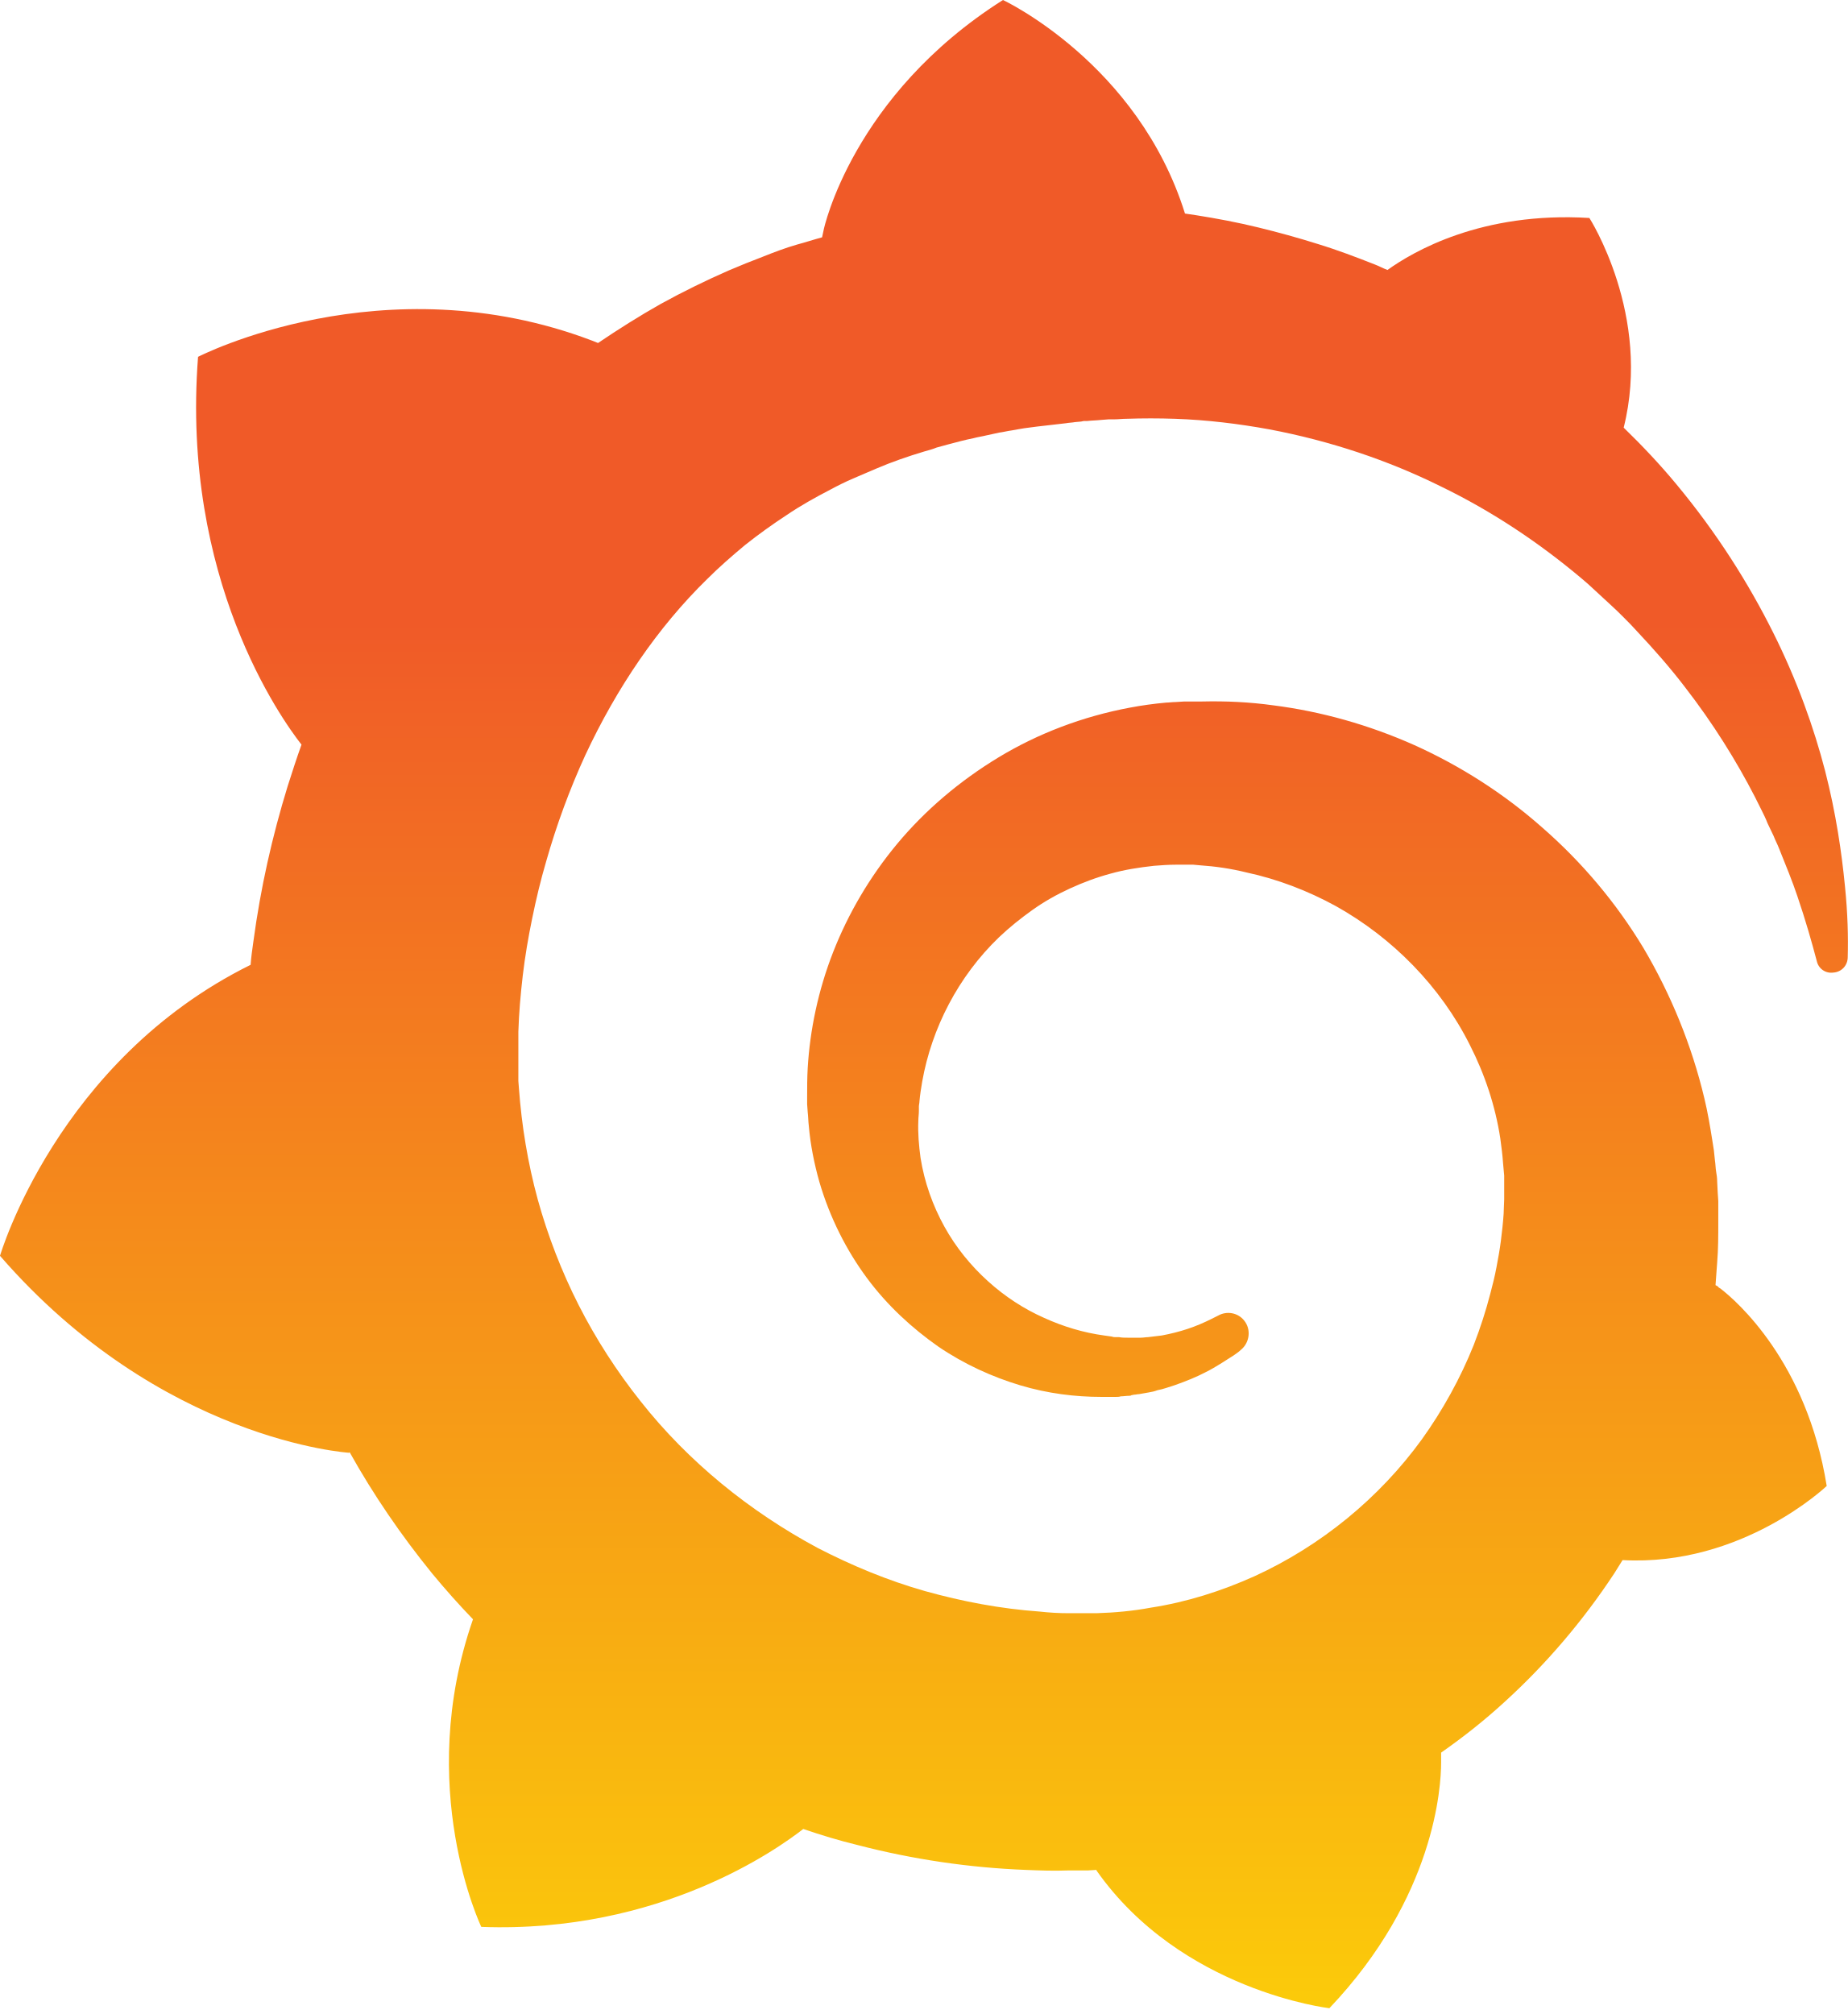
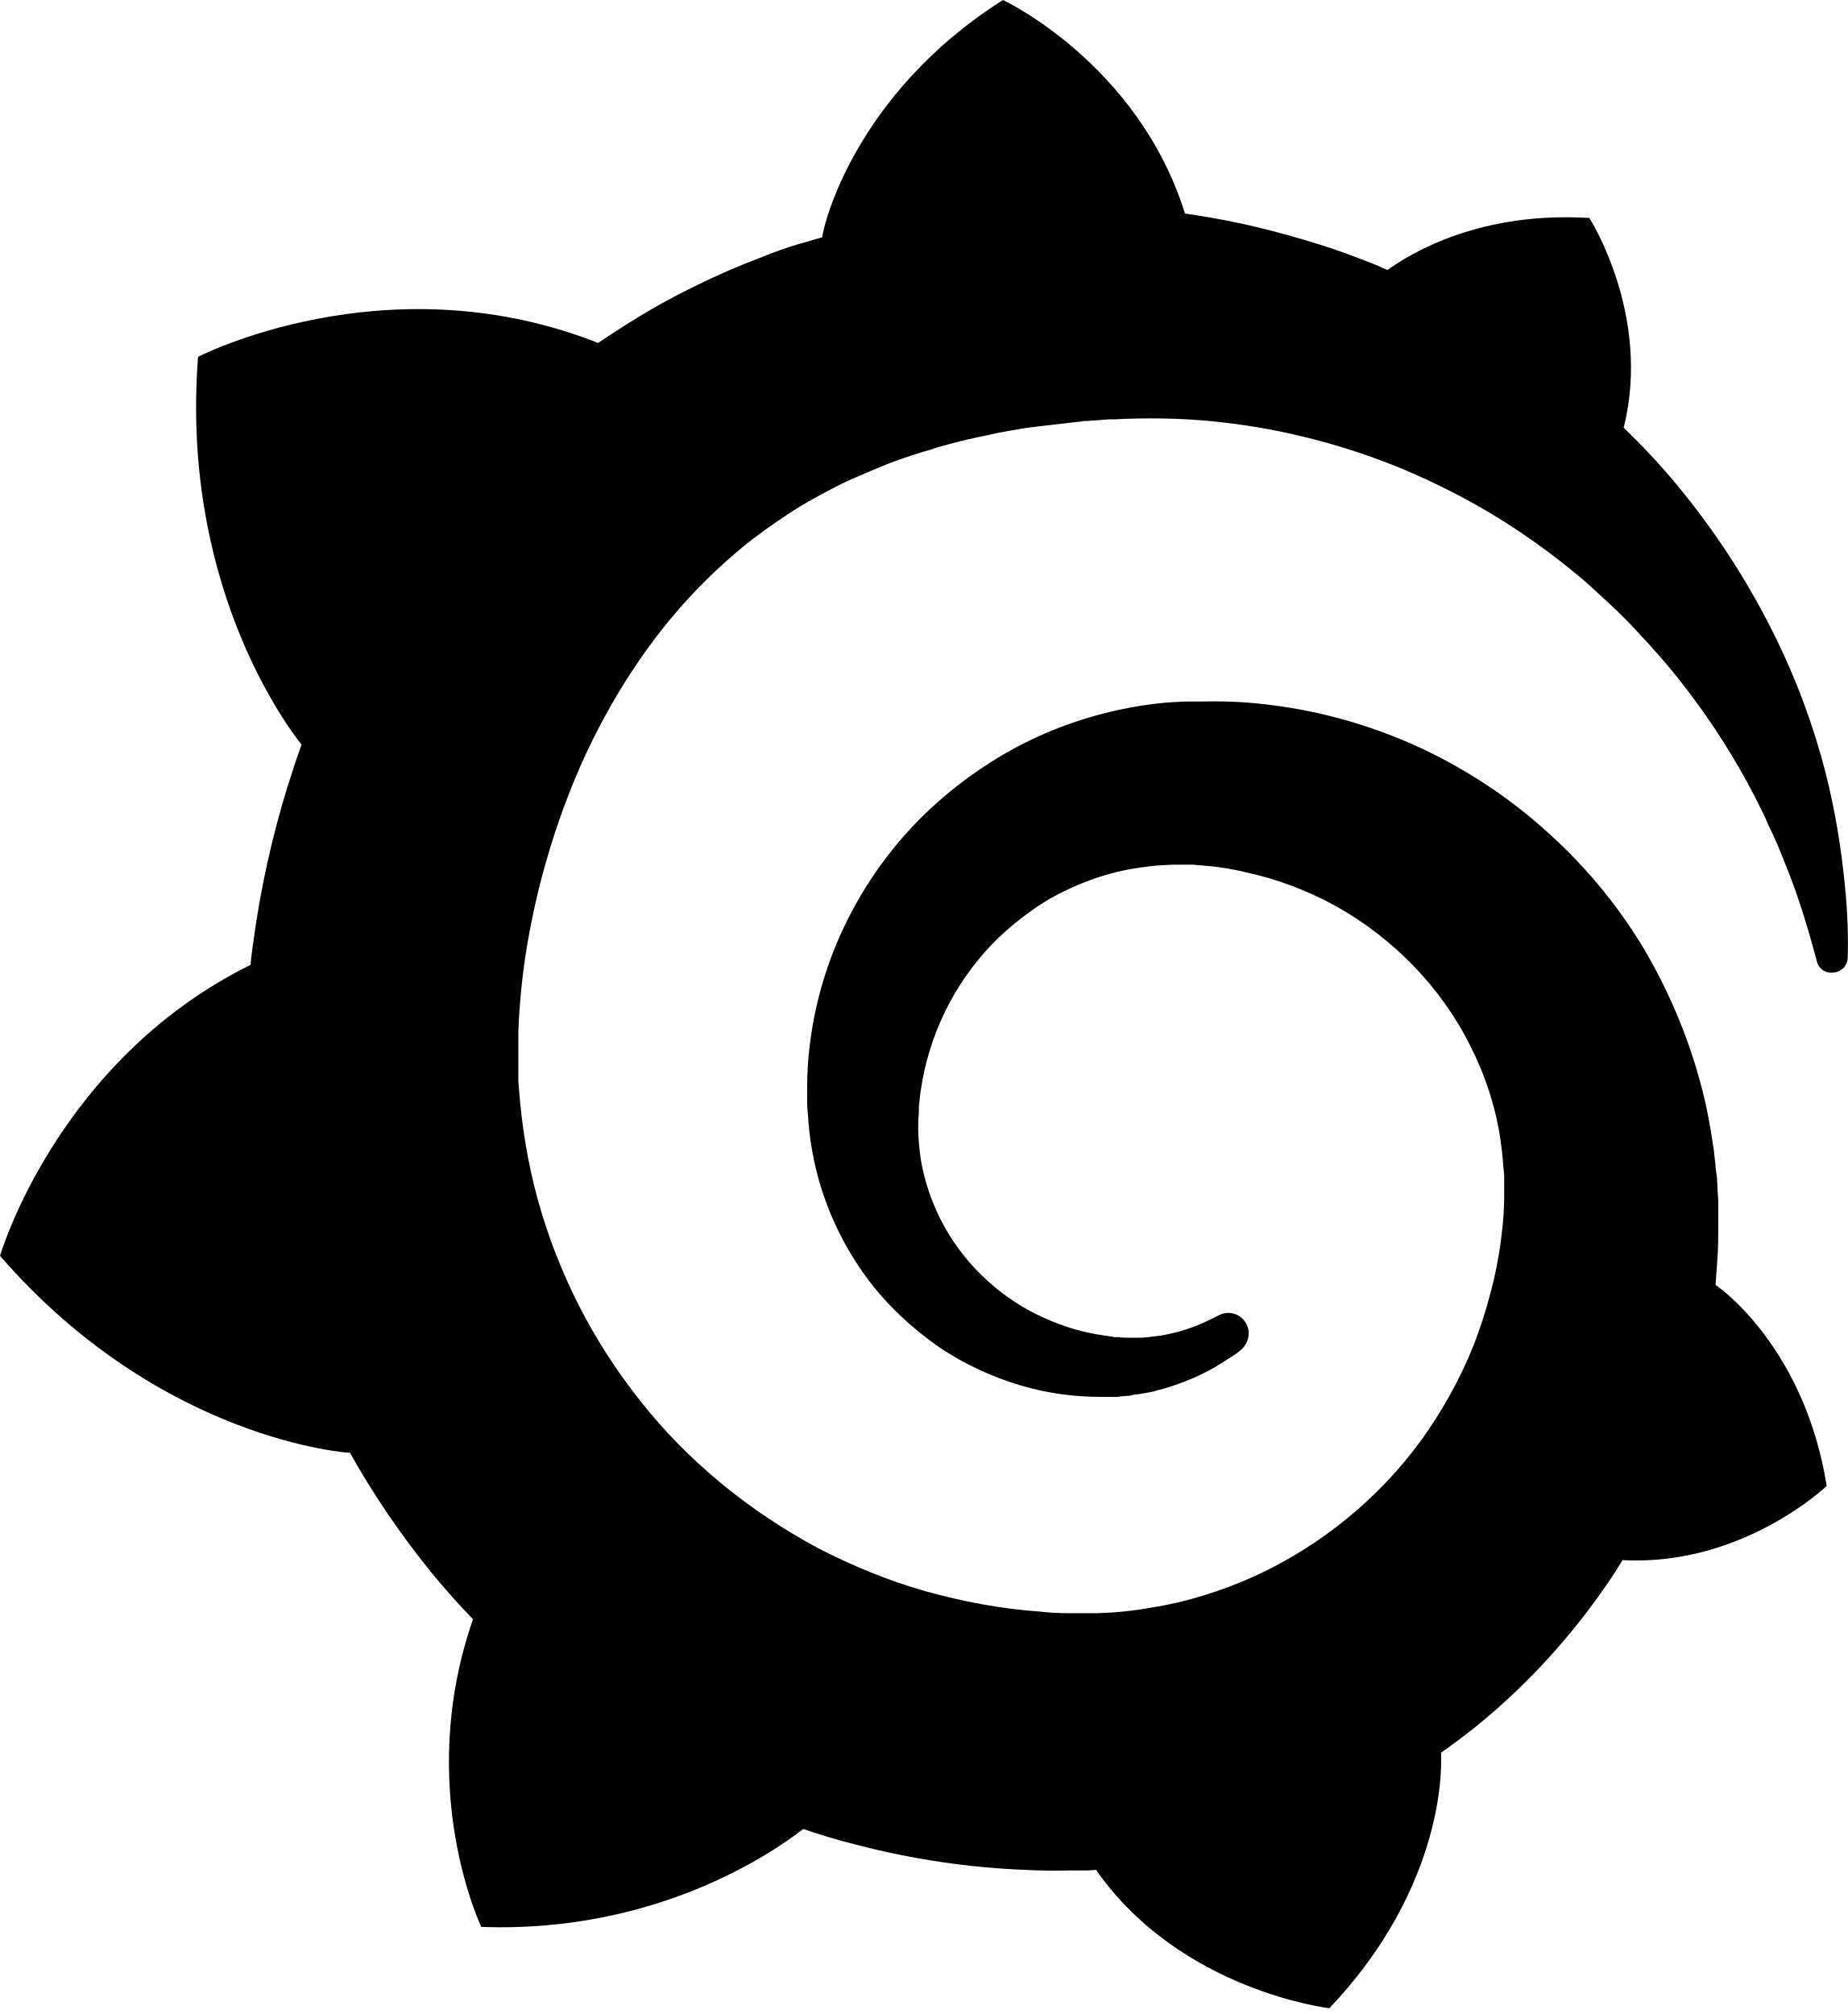
<svg xmlns="http://www.w3.org/2000/svg" width="256px" height="279px" viewBox="0 0 256 279" version="1.1" preserveAspectRatio="xMidYMid">
  <defs>
    <linearGradient x1="49.995%" y1="122.45%" x2="49.995%" y2="31.139%" id="linearGradient-1">
      <stop stop-color="#FFF100" offset="0%" />
      <stop stop-color="#F05A28" offset="100%" />
    </linearGradient>
  </defs>
  <g>
-     <path d="M255.59,122.775 C255.13,118.1 254.364,112.736 252.831,106.758 C251.298,100.857 248.999,94.342 245.627,87.598 C242.255,80.854 237.887,73.88 232.215,67.059 C229.993,64.377 227.54,61.771 224.935,59.242 C228.843,43.684 220.183,30.196 220.183,30.196 C205.238,29.276 195.735,34.871 192.21,37.4 C191.597,37.17 191.06,36.863 190.447,36.633 C187.918,35.637 185.312,34.641 182.553,33.798 C179.871,32.955 177.112,32.188 174.276,31.499 C171.441,30.809 168.605,30.272 165.693,29.812 C165.156,29.736 164.697,29.659 164.16,29.583 C157.646,8.737 138.946,0 138.946,0 C118.024,13.258 114.115,31.805 114.115,31.805 C114.115,31.805 114.038,32.188 113.885,32.878 C112.736,33.185 111.586,33.568 110.436,33.874 C108.827,34.334 107.218,34.947 105.685,35.56 C104.075,36.173 102.543,36.787 100.933,37.476 C97.791,38.856 94.649,40.389 91.583,42.075 C88.594,43.761 85.682,45.6 82.846,47.516 C82.463,47.363 82.08,47.209 82.08,47.209 C53.111,36.173 27.437,49.432 27.437,49.432 C25.061,80.241 39.009,99.63 41.768,103.156 C41.078,105.072 40.465,106.988 39.852,108.904 C37.706,115.878 36.097,123.005 35.101,130.439 C34.947,131.512 34.794,132.585 34.717,133.658 C7.894,146.916 0,173.97 0,173.97 C22.302,199.644 48.359,201.253 48.359,201.253 C48.359,201.253 48.436,201.177 48.436,201.177 C51.731,207.078 55.563,212.672 59.855,217.96 C61.694,220.183 63.533,222.252 65.526,224.322 C57.402,247.62 66.676,266.933 66.676,266.933 C91.507,267.852 107.831,256.05 111.279,253.368 C113.732,254.211 116.261,254.977 118.79,255.59 C126.454,257.583 134.271,258.732 142.088,259.039 C144.004,259.115 145.997,259.192 147.913,259.115 L148.832,259.115 L149.445,259.115 L150.672,259.115 L151.898,259.039 L151.898,259.115 C163.624,275.823 184.163,278.199 184.163,278.199 C198.801,262.794 199.644,247.466 199.644,244.171 C199.644,244.171 199.644,244.094 199.644,243.941 C199.644,243.634 199.644,243.481 199.644,243.481 C199.644,243.251 199.644,243.021 199.644,242.791 C202.709,240.646 205.622,238.346 208.381,235.817 C214.205,230.529 219.34,224.475 223.632,217.96 C224.015,217.347 224.398,216.734 224.781,216.121 C241.335,217.041 253.061,205.852 253.061,205.852 C250.302,188.608 240.492,180.178 238.423,178.568 C238.423,178.568 238.346,178.492 238.193,178.415 C238.04,178.338 238.04,178.262 238.04,178.262 C238.04,178.262 238.04,178.262 238.04,178.262 C237.963,178.185 237.81,178.108 237.657,178.032 C237.733,176.959 237.81,175.962 237.887,174.89 C238.04,173.05 238.04,171.134 238.04,169.295 L238.04,167.915 L238.04,167.226 L238.04,166.842 C238.04,166.383 238.04,166.536 238.04,166.383 L237.963,165.233 L237.887,163.7 C237.887,163.164 237.81,162.704 237.733,162.244 C237.657,161.784 237.657,161.248 237.58,160.788 L237.427,159.332 L237.197,157.876 C236.89,155.96 236.584,154.12 236.124,152.204 C234.361,144.771 231.449,137.72 227.694,131.359 C223.862,124.998 219.11,119.403 213.669,114.652 C208.304,109.9 202.25,106.068 195.965,103.232 C189.604,100.397 183.013,98.557 176.422,97.714 C173.127,97.255 169.831,97.101 166.536,97.178 L165.31,97.178 L165.003,97.178 C164.927,97.178 164.543,97.178 164.62,97.178 L164.083,97.178 L162.857,97.255 C162.397,97.255 161.938,97.331 161.554,97.331 C159.868,97.484 158.182,97.714 156.573,98.021 C149.982,99.247 143.774,101.623 138.333,104.918 C132.892,108.214 128.14,112.276 124.308,116.874 C120.476,121.472 117.487,126.607 115.418,131.895 C113.349,137.183 112.199,142.701 111.893,147.989 C111.816,149.292 111.816,150.672 111.816,151.975 C111.816,152.281 111.816,152.664 111.816,152.971 L111.893,154.044 C111.969,154.657 111.969,155.347 112.046,155.96 C112.276,158.642 112.812,161.248 113.502,163.7 C114.958,168.682 117.257,173.203 120.093,177.035 C122.928,180.867 126.377,184.01 129.979,186.539 C133.581,188.991 137.49,190.754 141.322,191.903 C145.154,193.053 148.986,193.513 152.588,193.513 C153.048,193.513 153.507,193.513 153.891,193.513 C154.12,193.513 154.35,193.513 154.58,193.513 C154.81,193.513 155.04,193.513 155.27,193.436 C155.653,193.436 156.036,193.359 156.42,193.359 C156.496,193.359 156.65,193.359 156.726,193.283 L157.109,193.206 C157.339,193.206 157.569,193.13 157.799,193.13 C158.259,193.053 158.642,192.976 159.102,192.9 C159.562,192.823 159.945,192.746 160.328,192.593 C161.171,192.44 161.938,192.133 162.704,191.903 C164.237,191.367 165.77,190.754 167.072,190.064 C168.452,189.374 169.678,188.531 170.904,187.765 C171.211,187.535 171.594,187.305 171.901,186.998 C173.127,186.002 173.357,184.163 172.36,182.937 C171.517,181.864 169.985,181.557 168.758,182.247 C168.452,182.4 168.145,182.553 167.839,182.707 C166.766,183.243 165.693,183.703 164.543,184.086 C163.394,184.469 162.168,184.776 160.941,185.006 C160.328,185.082 159.715,185.159 159.025,185.236 C158.719,185.236 158.412,185.312 158.029,185.312 C157.722,185.312 157.339,185.312 157.109,185.312 C156.803,185.312 156.496,185.312 156.19,185.312 C155.806,185.312 155.423,185.312 155.04,185.236 C155.04,185.236 154.81,185.236 154.963,185.236 L154.81,185.236 L154.58,185.236 C154.427,185.236 154.197,185.236 154.044,185.159 C153.661,185.082 153.354,185.082 152.971,185.006 C150.135,184.623 147.3,183.78 144.617,182.553 C141.858,181.327 139.253,179.641 136.877,177.495 C134.501,175.349 132.432,172.82 130.822,169.908 C129.213,166.996 128.063,163.777 127.527,160.405 C127.297,158.719 127.144,156.956 127.22,155.27 C127.22,154.81 127.297,154.35 127.297,153.891 C127.297,154.044 127.297,153.814 127.297,153.814 L127.297,153.661 L127.297,153.277 C127.297,153.048 127.374,152.818 127.374,152.588 C127.45,151.668 127.603,150.748 127.757,149.829 C129.06,142.471 132.738,135.267 138.41,129.826 C139.866,128.446 141.398,127.22 143.008,126.071 C144.617,124.921 146.38,123.925 148.219,123.082 C150.059,122.239 151.898,121.549 153.891,121.013 C155.806,120.476 157.799,120.169 159.868,119.94 C160.865,119.863 161.861,119.786 162.934,119.786 C163.24,119.786 163.394,119.786 163.624,119.786 L164.467,119.786 L165.003,119.786 C165.233,119.786 165.003,119.786 165.08,119.786 L165.31,119.786 L166.153,119.863 C168.375,120.016 170.521,120.323 172.667,120.859 C176.959,121.779 181.174,123.388 185.082,125.534 C192.9,129.903 199.567,136.647 203.629,144.771 C205.698,148.832 207.154,153.201 207.844,157.722 C207.997,158.872 208.151,160.022 208.227,161.171 L208.304,162.014 L208.381,162.857 C208.381,163.164 208.381,163.47 208.381,163.7 C208.381,164.007 208.381,164.313 208.381,164.543 L208.381,165.31 L208.381,166.153 C208.381,166.689 208.304,167.609 208.304,168.145 C208.227,169.372 208.074,170.674 207.921,171.901 C207.768,173.127 207.538,174.353 207.308,175.579 C207.078,176.806 206.771,178.032 206.465,179.181 C205.852,181.557 205.085,183.933 204.166,186.309 C202.326,190.907 199.874,195.352 196.961,199.414 C191.06,207.538 183.013,214.129 173.817,218.344 C169.218,220.413 164.39,221.946 159.409,222.712 C156.956,223.172 154.427,223.402 151.898,223.478 L151.438,223.478 L151.055,223.478 L150.212,223.478 L148.986,223.478 L148.373,223.478 C148.679,223.478 148.296,223.478 148.296,223.478 L148.066,223.478 C146.686,223.478 145.384,223.402 144.004,223.249 C138.639,222.865 133.351,221.869 128.14,220.413 C123.005,218.957 118.024,216.888 113.272,214.435 C103.845,209.377 95.339,202.479 88.748,194.126 C85.452,189.987 82.54,185.466 80.164,180.791 C77.788,176.116 75.872,171.134 74.493,166.153 C73.113,161.095 72.27,155.96 71.887,150.748 L71.81,149.752 L71.81,149.522 L71.81,149.292 L71.81,148.832 L71.81,147.989 L71.81,147.759 L71.81,147.453 L71.81,146.84 L71.81,145.614 L71.81,145.384 C71.81,145.384 71.81,145.46 71.81,145.307 L71.81,144.847 C71.81,144.234 71.81,143.544 71.81,142.931 C71.887,140.402 72.117,137.72 72.424,135.114 C72.73,132.508 73.19,129.826 73.726,127.22 C74.263,124.615 74.876,122.009 75.642,119.403 C77.099,114.268 78.938,109.287 81.084,104.612 C85.452,95.262 91.123,86.908 97.944,80.241 C99.63,78.555 101.393,77.022 103.232,75.489 C105.072,74.033 106.988,72.653 108.98,71.351 C110.896,70.048 112.965,68.898 115.035,67.825 C116.031,67.289 117.104,66.752 118.177,66.292 C118.713,66.063 119.25,65.833 119.786,65.603 C120.323,65.373 120.859,65.143 121.396,64.913 C123.542,63.993 125.764,63.227 128.063,62.537 C128.6,62.384 129.213,62.231 129.749,62.001 C130.286,61.847 130.899,61.694 131.435,61.541 C132.585,61.234 133.735,60.928 134.884,60.698 C135.421,60.545 136.034,60.468 136.647,60.315 C137.26,60.161 137.796,60.085 138.41,59.931 C139.023,59.855 139.559,59.702 140.172,59.625 L141.015,59.472 L141.935,59.318 C142.548,59.242 143.084,59.165 143.698,59.088 C144.387,59.012 145,58.935 145.69,58.859 C146.227,58.782 147.146,58.705 147.683,58.629 C148.066,58.552 148.526,58.552 148.909,58.475 L149.752,58.399 L150.135,58.322 L150.595,58.322 C151.285,58.245 151.898,58.245 152.588,58.169 L153.584,58.092 C153.584,58.092 153.967,58.092 153.661,58.092 L153.891,58.092 L154.35,58.092 C154.887,58.092 155.5,58.016 156.036,58.016 C158.259,57.939 160.558,57.939 162.781,58.016 C167.226,58.169 171.594,58.705 175.809,59.472 C184.316,61.081 192.287,63.763 199.567,67.365 C206.848,70.891 213.286,75.259 218.957,80.011 C219.34,80.317 219.647,80.624 220.03,80.93 C220.336,81.237 220.719,81.544 221.026,81.85 C221.716,82.463 222.329,83.076 223.019,83.689 C223.708,84.303 224.322,84.916 224.935,85.529 C225.548,86.142 226.161,86.755 226.774,87.445 C229.15,89.974 231.372,92.503 233.365,95.109 C237.35,100.243 240.569,105.455 243.098,110.36 C243.251,110.666 243.405,110.973 243.558,111.279 C243.711,111.586 243.864,111.893 244.018,112.199 C244.324,112.812 244.631,113.425 244.861,114.038 C245.167,114.652 245.397,115.188 245.704,115.801 C245.934,116.414 246.24,116.951 246.47,117.564 C247.39,119.863 248.309,122.085 248.999,124.155 C250.149,127.527 250.992,130.516 251.682,133.121 C251.911,134.194 252.908,134.884 253.981,134.731 C255.13,134.654 255.973,133.735 255.973,132.585 C256.05,129.826 255.973,126.531 255.59,122.775 Z" fill="url(#linearGradient-1)" fill-rule="nonzero" />
+     <path d="M255.59,122.775 C255.13,118.1 254.364,112.736 252.831,106.758 C251.298,100.857 248.999,94.342 245.627,87.598 C242.255,80.854 237.887,73.88 232.215,67.059 C229.993,64.377 227.54,61.771 224.935,59.242 C228.843,43.684 220.183,30.196 220.183,30.196 C205.238,29.276 195.735,34.871 192.21,37.4 C191.597,37.17 191.06,36.863 190.447,36.633 C187.918,35.637 185.312,34.641 182.553,33.798 C179.871,32.955 177.112,32.188 174.276,31.499 C171.441,30.809 168.605,30.272 165.693,29.812 C165.156,29.736 164.697,29.659 164.16,29.583 C157.646,8.737 138.946,0 138.946,0 C118.024,13.258 114.115,31.805 114.115,31.805 C114.115,31.805 114.038,32.188 113.885,32.878 C112.736,33.185 111.586,33.568 110.436,33.874 C108.827,34.334 107.218,34.947 105.685,35.56 C104.075,36.173 102.543,36.787 100.933,37.476 C97.791,38.856 94.649,40.389 91.583,42.075 C88.594,43.761 85.682,45.6 82.846,47.516 C82.463,47.363 82.08,47.209 82.08,47.209 C53.111,36.173 27.437,49.432 27.437,49.432 C25.061,80.241 39.009,99.63 41.768,103.156 C41.078,105.072 40.465,106.988 39.852,108.904 C37.706,115.878 36.097,123.005 35.101,130.439 C34.947,131.512 34.794,132.585 34.717,133.658 C7.894,146.916 0,173.97 0,173.97 C22.302,199.644 48.359,201.253 48.359,201.253 C48.359,201.253 48.436,201.177 48.436,201.177 C51.731,207.078 55.563,212.672 59.855,217.96 C61.694,220.183 63.533,222.252 65.526,224.322 C57.402,247.62 66.676,266.933 66.676,266.933 C91.507,267.852 107.831,256.05 111.279,253.368 C113.732,254.211 116.261,254.977 118.79,255.59 C126.454,257.583 134.271,258.732 142.088,259.039 C144.004,259.115 145.997,259.192 147.913,259.115 L148.832,259.115 L149.445,259.115 L150.672,259.115 L151.898,259.039 L151.898,259.115 C163.624,275.823 184.163,278.199 184.163,278.199 C198.801,262.794 199.644,247.466 199.644,244.171 C199.644,244.171 199.644,244.094 199.644,243.941 C199.644,243.634 199.644,243.481 199.644,243.481 C199.644,243.251 199.644,243.021 199.644,242.791 C202.709,240.646 205.622,238.346 208.381,235.817 C214.205,230.529 219.34,224.475 223.632,217.96 C224.015,217.347 224.398,216.734 224.781,216.121 C241.335,217.041 253.061,205.852 253.061,205.852 C250.302,188.608 240.492,180.178 238.423,178.568 C238.423,178.568 238.346,178.492 238.193,178.415 C238.04,178.338 238.04,178.262 238.04,178.262 C238.04,178.262 238.04,178.262 238.04,178.262 C237.963,178.185 237.81,178.108 237.657,178.032 C237.733,176.959 237.81,175.962 237.887,174.89 C238.04,173.05 238.04,171.134 238.04,169.295 L238.04,167.915 L238.04,167.226 L238.04,166.842 C238.04,166.383 238.04,166.536 238.04,166.383 L237.963,165.233 L237.887,163.7 C237.887,163.164 237.81,162.704 237.733,162.244 C237.657,161.784 237.657,161.248 237.58,160.788 L237.427,159.332 L237.197,157.876 C236.89,155.96 236.584,154.12 236.124,152.204 C234.361,144.771 231.449,137.72 227.694,131.359 C223.862,124.998 219.11,119.403 213.669,114.652 C208.304,109.9 202.25,106.068 195.965,103.232 C189.604,100.397 183.013,98.557 176.422,97.714 C173.127,97.255 169.831,97.101 166.536,97.178 L165.31,97.178 L165.003,97.178 C164.927,97.178 164.543,97.178 164.62,97.178 L164.083,97.178 L162.857,97.255 C162.397,97.255 161.938,97.331 161.554,97.331 C159.868,97.484 158.182,97.714 156.573,98.021 C149.982,99.247 143.774,101.623 138.333,104.918 C132.892,108.214 128.14,112.276 124.308,116.874 C120.476,121.472 117.487,126.607 115.418,131.895 C113.349,137.183 112.199,142.701 111.893,147.989 C111.816,149.292 111.816,150.672 111.816,151.975 C111.816,152.281 111.816,152.664 111.816,152.971 L111.893,154.044 C111.969,154.657 111.969,155.347 112.046,155.96 C112.276,158.642 112.812,161.248 113.502,163.7 C114.958,168.682 117.257,173.203 120.093,177.035 C122.928,180.867 126.377,184.01 129.979,186.539 C133.581,188.991 137.49,190.754 141.322,191.903 C145.154,193.053 148.986,193.513 152.588,193.513 C153.048,193.513 153.507,193.513 153.891,193.513 C154.12,193.513 154.35,193.513 154.58,193.513 C154.81,193.513 155.04,193.513 155.27,193.436 C155.653,193.436 156.036,193.359 156.42,193.359 C156.496,193.359 156.65,193.359 156.726,193.283 L157.109,193.206 C157.339,193.206 157.569,193.13 157.799,193.13 C158.259,193.053 158.642,192.976 159.102,192.9 C159.562,192.823 159.945,192.746 160.328,192.593 C161.171,192.44 161.938,192.133 162.704,191.903 C164.237,191.367 165.77,190.754 167.072,190.064 C168.452,189.374 169.678,188.531 170.904,187.765 C171.211,187.535 171.594,187.305 171.901,186.998 C173.127,186.002 173.357,184.163 172.36,182.937 C171.517,181.864 169.985,181.557 168.758,182.247 C168.452,182.4 168.145,182.553 167.839,182.707 C166.766,183.243 165.693,183.703 164.543,184.086 C163.394,184.469 162.168,184.776 160.941,185.006 C160.328,185.082 159.715,185.159 159.025,185.236 C158.719,185.236 158.412,185.312 158.029,185.312 C157.722,185.312 157.339,185.312 157.109,185.312 C156.803,185.312 156.496,185.312 156.19,185.312 C155.806,185.312 155.423,185.312 155.04,185.236 C155.04,185.236 154.81,185.236 154.963,185.236 L154.81,185.236 L154.58,185.236 C154.427,185.236 154.197,185.236 154.044,185.159 C153.661,185.082 153.354,185.082 152.971,185.006 C150.135,184.623 147.3,183.78 144.617,182.553 C141.858,181.327 139.253,179.641 136.877,177.495 C134.501,175.349 132.432,172.82 130.822,169.908 C129.213,166.996 128.063,163.777 127.527,160.405 C127.297,158.719 127.144,156.956 127.22,155.27 C127.22,154.81 127.297,154.35 127.297,153.891 C127.297,154.044 127.297,153.814 127.297,153.814 L127.297,153.661 L127.297,153.277 C127.297,153.048 127.374,152.818 127.374,152.588 C127.45,151.668 127.603,150.748 127.757,149.829 C129.06,142.471 132.738,135.267 138.41,129.826 C139.866,128.446 141.398,127.22 143.008,126.071 C144.617,124.921 146.38,123.925 148.219,123.082 C150.059,122.239 151.898,121.549 153.891,121.013 C155.806,120.476 157.799,120.169 159.868,119.94 C160.865,119.863 161.861,119.786 162.934,119.786 C163.24,119.786 163.394,119.786 163.624,119.786 L164.467,119.786 L165.003,119.786 C165.233,119.786 165.003,119.786 165.08,119.786 L165.31,119.786 L166.153,119.863 C168.375,120.016 170.521,120.323 172.667,120.859 C176.959,121.779 181.174,123.388 185.082,125.534 C192.9,129.903 199.567,136.647 203.629,144.771 C205.698,148.832 207.154,153.201 207.844,157.722 C207.997,158.872 208.151,160.022 208.227,161.171 L208.304,162.014 L208.381,162.857 C208.381,163.164 208.381,163.47 208.381,163.7 C208.381,164.007 208.381,164.313 208.381,164.543 L208.381,165.31 L208.381,166.153 C208.381,166.689 208.304,167.609 208.304,168.145 C208.227,169.372 208.074,170.674 207.921,171.901 C207.768,173.127 207.538,174.353 207.308,175.579 C207.078,176.806 206.771,178.032 206.465,179.181 C205.852,181.557 205.085,183.933 204.166,186.309 C202.326,190.907 199.874,195.352 196.961,199.414 C191.06,207.538 183.013,214.129 173.817,218.344 C169.218,220.413 164.39,221.946 159.409,222.712 C156.956,223.172 154.427,223.402 151.898,223.478 L151.438,223.478 L151.055,223.478 L150.212,223.478 L148.986,223.478 L148.373,223.478 C148.679,223.478 148.296,223.478 148.296,223.478 L148.066,223.478 C146.686,223.478 145.384,223.402 144.004,223.249 C138.639,222.865 133.351,221.869 128.14,220.413 C123.005,218.957 118.024,216.888 113.272,214.435 C103.845,209.377 95.339,202.479 88.748,194.126 C85.452,189.987 82.54,185.466 80.164,180.791 C77.788,176.116 75.872,171.134 74.493,166.153 C73.113,161.095 72.27,155.96 71.887,150.748 L71.81,149.752 L71.81,149.522 L71.81,149.292 L71.81,148.832 L71.81,147.989 L71.81,147.759 L71.81,147.453 L71.81,146.84 L71.81,145.614 L71.81,145.384 C71.81,145.384 71.81,145.46 71.81,145.307 L71.81,144.847 C71.81,144.234 71.81,143.544 71.81,142.931 C71.887,140.402 72.117,137.72 72.424,135.114 C72.73,132.508 73.19,129.826 73.726,127.22 C74.263,124.615 74.876,122.009 75.642,119.403 C77.099,114.268 78.938,109.287 81.084,104.612 C85.452,95.262 91.123,86.908 97.944,80.241 C99.63,78.555 101.393,77.022 103.232,75.489 C105.072,74.033 106.988,72.653 108.98,71.351 C110.896,70.048 112.965,68.898 115.035,67.825 C116.031,67.289 117.104,66.752 118.177,66.292 C118.713,66.063 119.25,65.833 119.786,65.603 C120.323,65.373 120.859,65.143 121.396,64.913 C123.542,63.993 125.764,63.227 128.063,62.537 C128.6,62.384 129.213,62.231 129.749,62.001 C130.286,61.847 130.899,61.694 131.435,61.541 C132.585,61.234 133.735,60.928 134.884,60.698 C135.421,60.545 136.034,60.468 136.647,60.315 C137.26,60.161 137.796,60.085 138.41,59.931 C139.023,59.855 139.559,59.702 140.172,59.625 L141.015,59.472 L141.935,59.318 C142.548,59.242 143.084,59.165 143.698,59.088 C144.387,59.012 145,58.935 145.69,58.859 C146.227,58.782 147.146,58.705 147.683,58.629 C148.066,58.552 148.526,58.552 148.909,58.475 L149.752,58.399 L150.135,58.322 L150.595,58.322 C151.285,58.245 151.898,58.245 152.588,58.169 L153.584,58.092 C153.584,58.092 153.967,58.092 153.661,58.092 L153.891,58.092 L154.35,58.092 C154.887,58.092 155.5,58.016 156.036,58.016 C158.259,57.939 160.558,57.939 162.781,58.016 C167.226,58.169 171.594,58.705 175.809,59.472 C184.316,61.081 192.287,63.763 199.567,67.365 C206.848,70.891 213.286,75.259 218.957,80.011 C219.34,80.317 219.647,80.624 220.03,80.93 C220.336,81.237 220.719,81.544 221.026,81.85 C221.716,82.463 222.329,83.076 223.019,83.689 C223.708,84.303 224.322,84.916 224.935,85.529 C225.548,86.142 226.161,86.755 226.774,87.445 C229.15,89.974 231.372,92.503 233.365,95.109 C237.35,100.243 240.569,105.455 243.098,110.36 C243.251,110.666 243.405,110.973 243.558,111.279 C243.711,111.586 243.864,111.893 244.018,112.199 C244.324,112.812 244.631,113.425 244.861,114.038 C245.167,114.652 245.397,115.188 245.704,115.801 C245.934,116.414 246.24,116.951 246.47,117.564 C247.39,119.863 248.309,122.085 248.999,124.155 C250.149,127.527 250.992,130.516 251.682,133.121 C251.911,134.194 252.908,134.884 253.981,134.731 C255.13,134.654 255.973,133.735 255.973,132.585 C256.05,129.826 255.973,126.531 255.59,122.775 Z" fill="currentColor" fill-rule="nonzero" />
  </g>
</svg>
